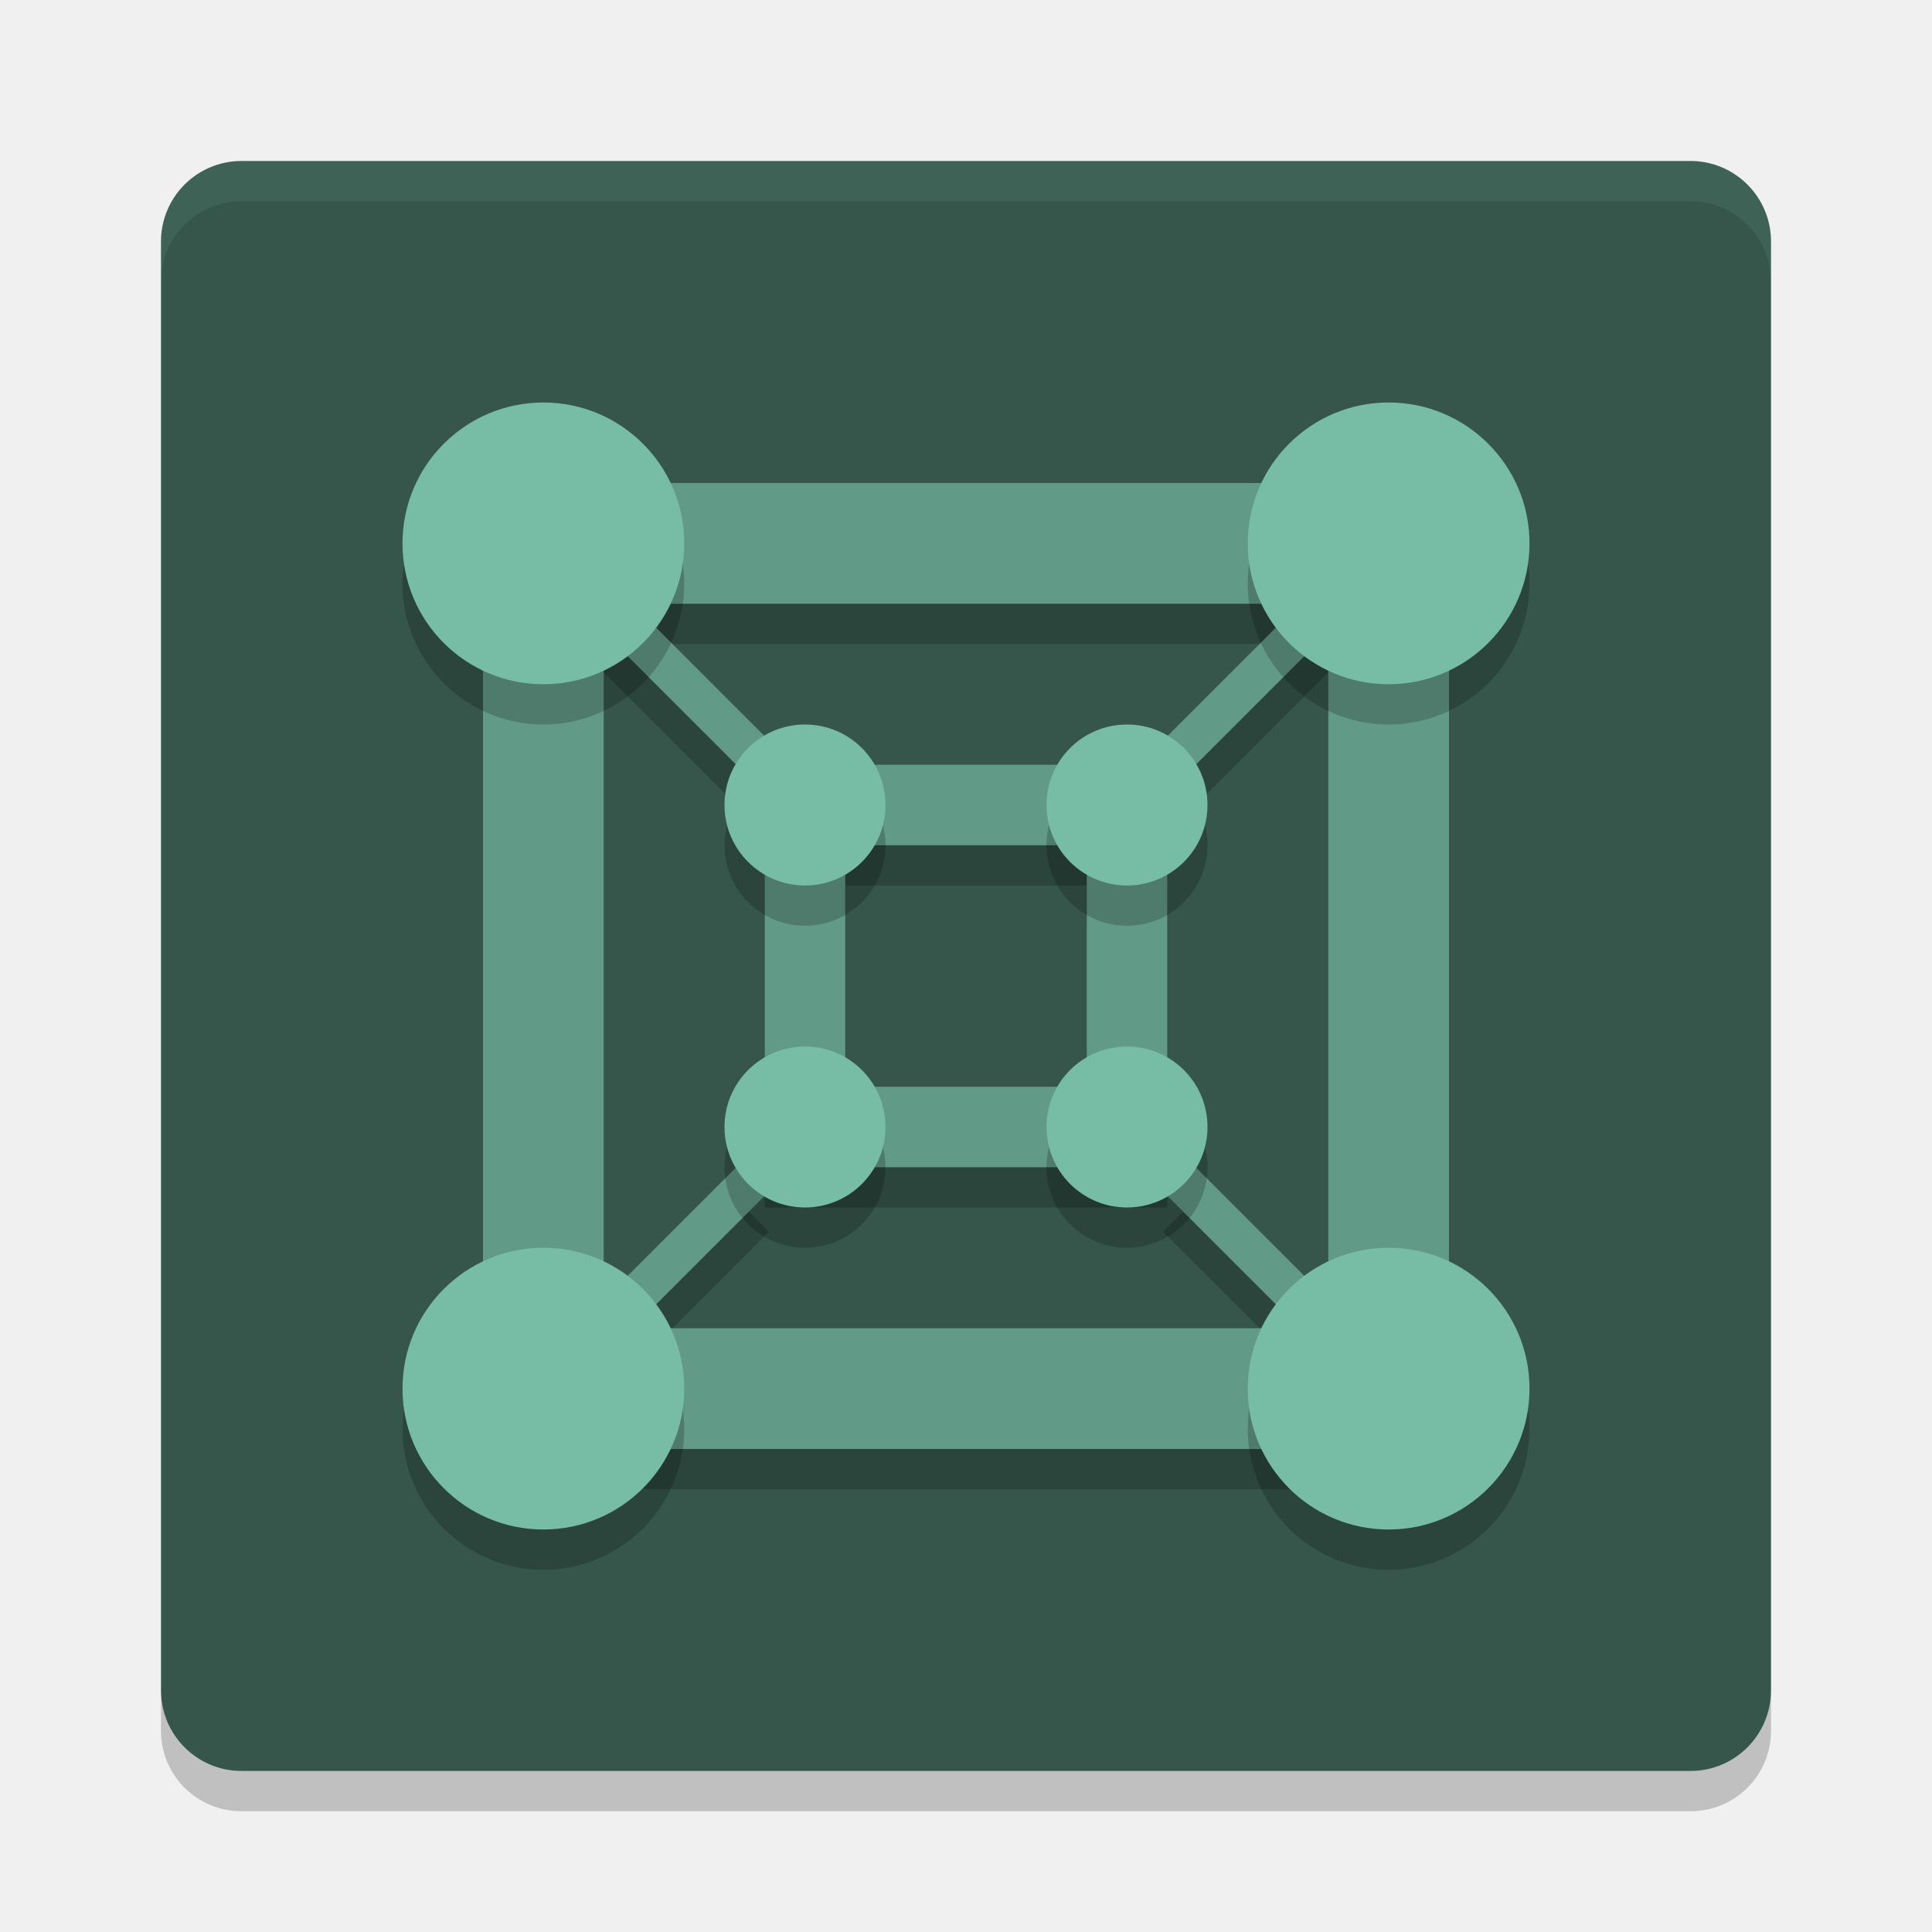
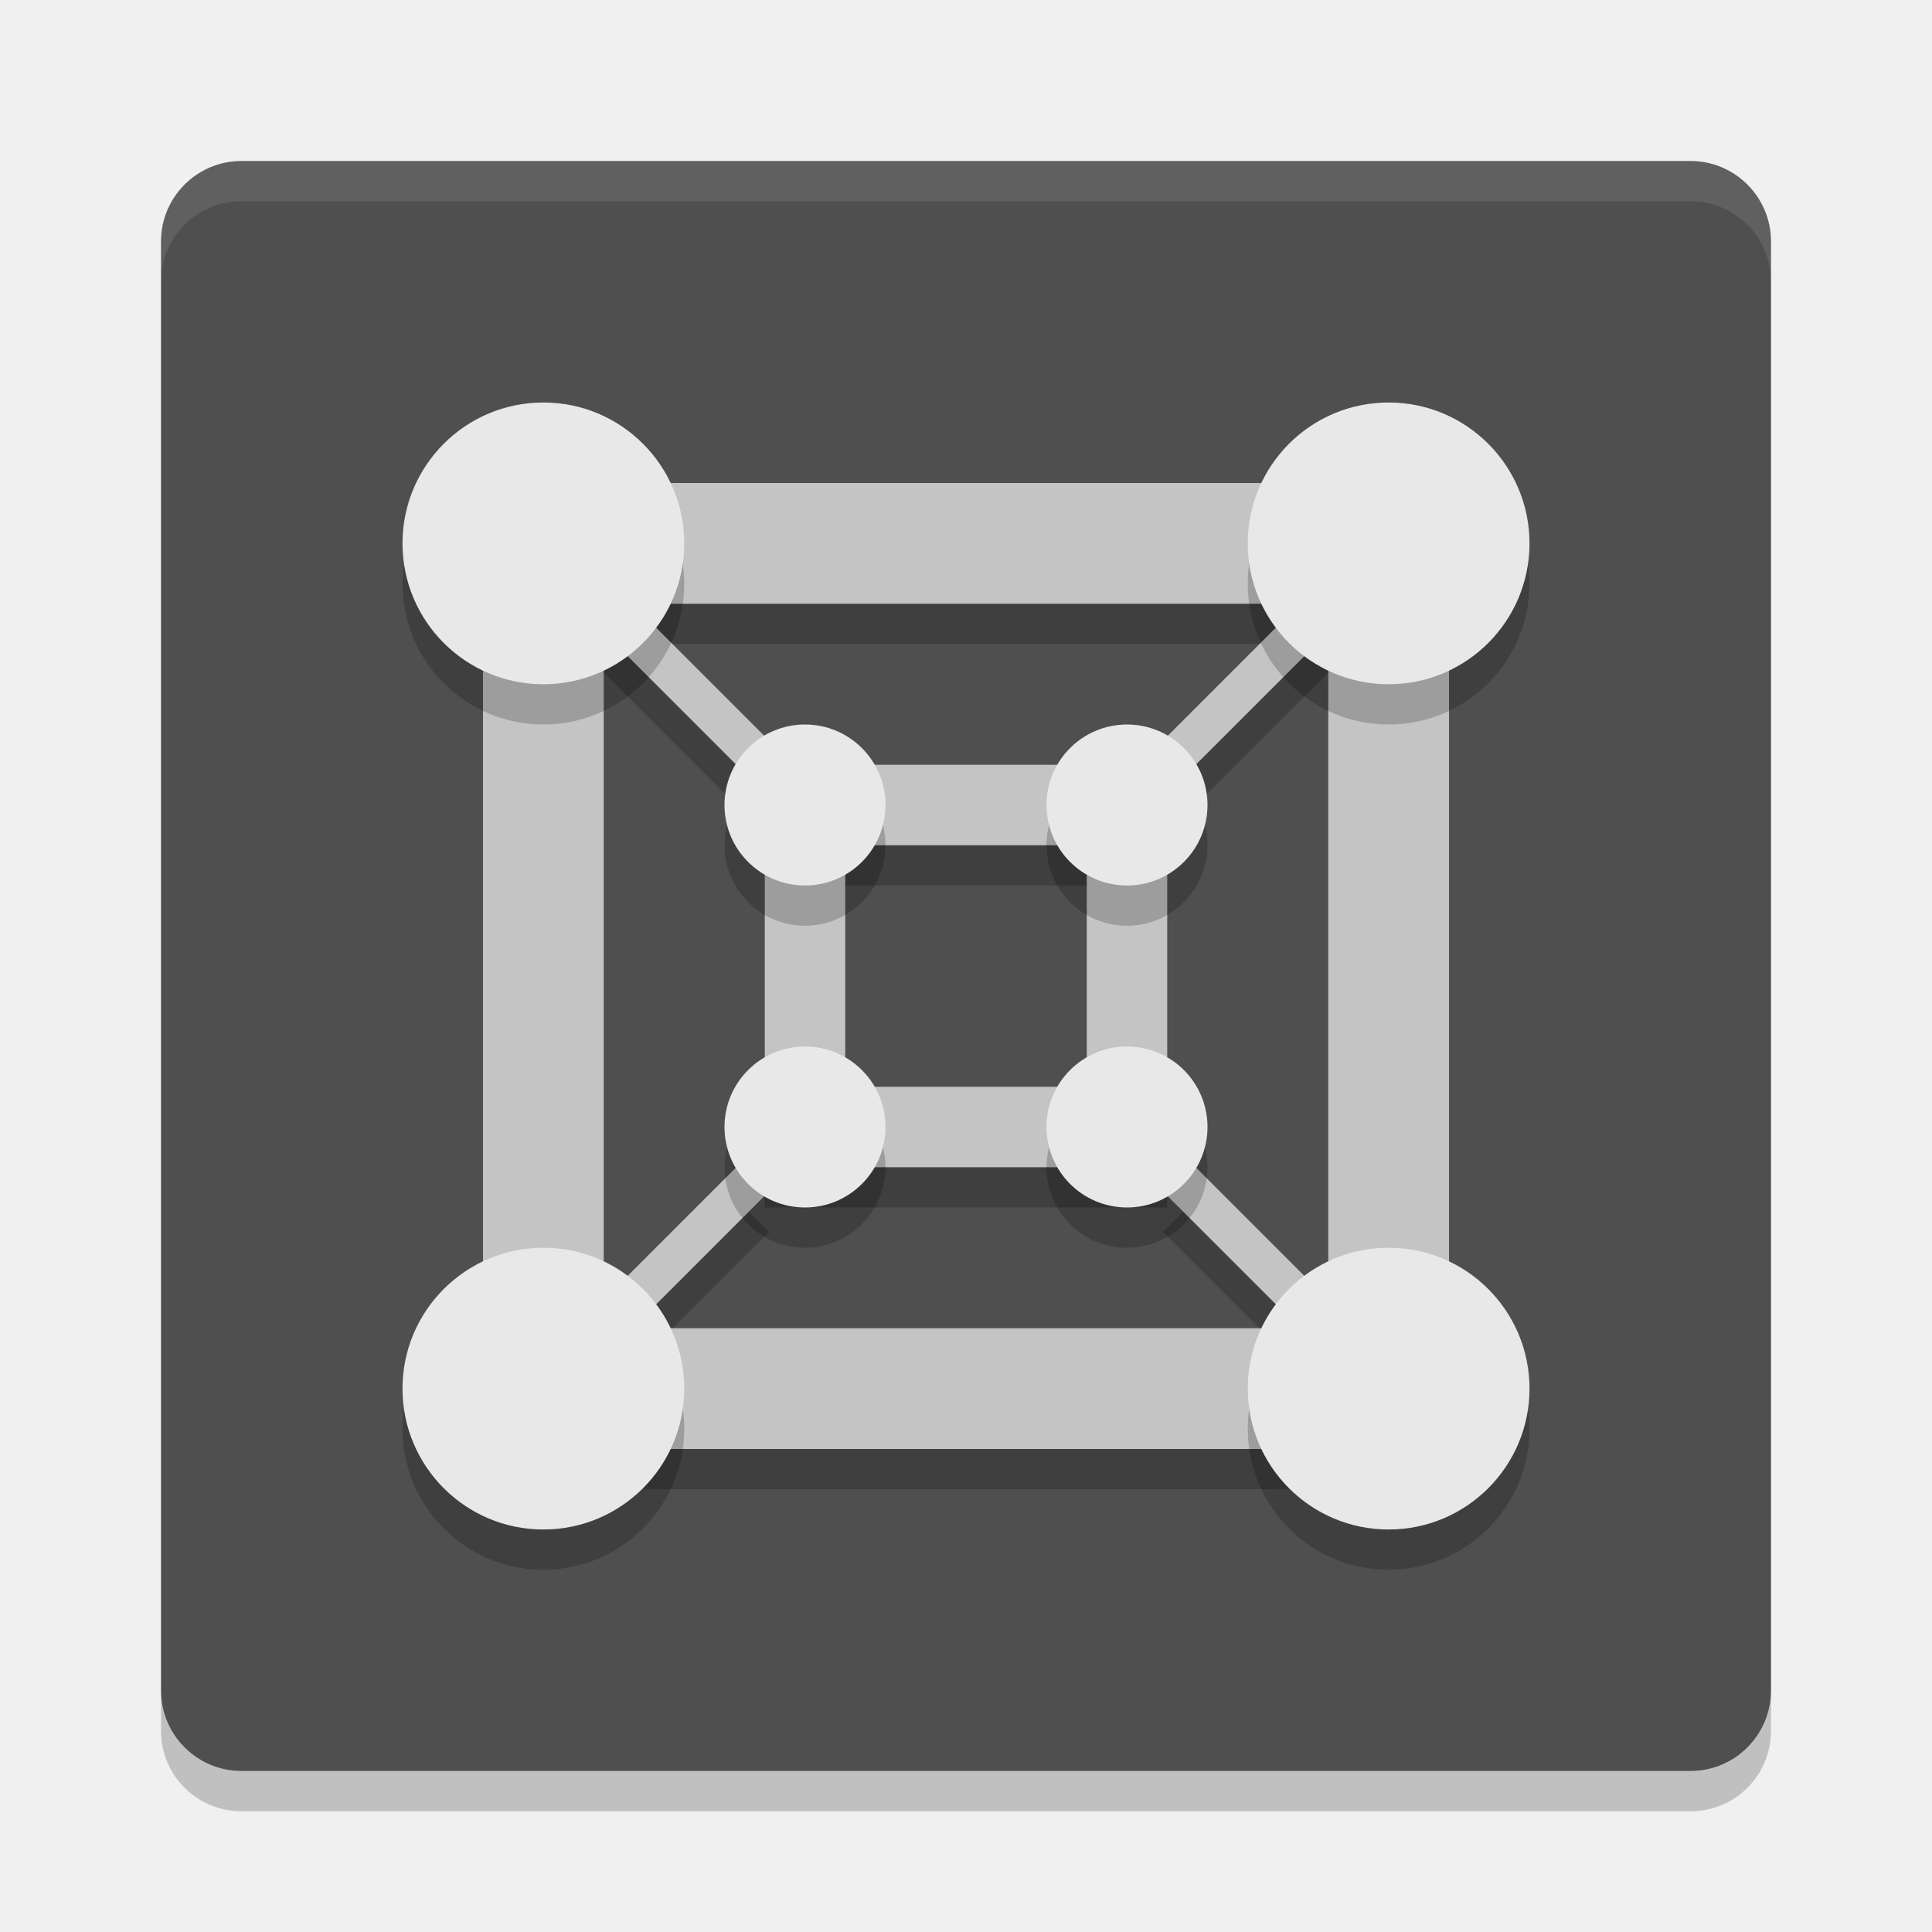
<svg xmlns="http://www.w3.org/2000/svg" width="48" height="48" version="1">
-   <rect fill="#36564b" width="40" height="40" x="4" y="4" rx="2" ry="2" />
-   <path fill="#84d2b8" opacity=".1" d="m6 4c-1.108 0-2 0.892-2 2v1c0-1.108 0.892-2 2-2h36c1.108 0 2 0.892 2 2v-1c0-1.108-0.892-2-2-2h-36z" />
+   <rect fill="#4f4f4f" width="40" height="40" x="4" y="4" rx="2" ry="2" />
+   <path fill="#fff" opacity=".1" d="m6 4c-1.108 0-2 0.892-2 2v1c0-1.108 0.892-2 2-2h36c1.108 0 2 0.892 2 2v-1c0-1.108-0.892-2-2-2h-36z" />
  <path opacity=".2" d="m6 45c-1.108 0-2-0.892-2-2v-1c0 1.108 0.892 2 2 2h36c1.108 0 2-0.892 2-2v1c0 1.108-0.892 2-2 2h-36z" />
  <g style="enable-background:new" transform="translate(-88,-244)">
    <path opacity=".2" d="m100 257v24h24v-24h-24zm3.707 3h16.586l-3.397 3.397 0.707 0.707 3.397-3.397v16.586l-3.397-3.397-0.707 0.707 3.397 3.397h-16.586l3.397-3.397-0.707-0.707-3.397 3.397v-16.586l3.397 3.397 0.707-0.707-3.4-3.4zm3.293 4v10h10v-10h-10zm2 2h6v6h-6v-6z" />
-     <path fill="#619a87" transform="translate(0,-244)" d="m100 500v24h24v-24h-24zm3.707 3h16.586l-3.397 3.397 0.707 0.707 3.397-3.397v16.586l-3.397-3.397-0.707 0.707 3.397 3.397h-16.586l3.397-3.397-0.707-0.707-3.397 3.397v-16.586l3.397 3.397 0.707-0.707-3.4-3.4zm3.293 4v10h10v-10h-10zm2 2h6v6h-6v-6z" />
+     <path fill="#c4c4c4" transform="translate(0,-244)" d="m100 500v24h24v-24h-24zm3.707 3h16.586l-3.397 3.397 0.707 0.707 3.397-3.397v16.586l-3.397-3.397-0.707 0.707 3.397 3.397h-16.586l3.397-3.397-0.707-0.707-3.397 3.397v-16.586l3.397 3.397 0.707-0.707-3.4-3.4zm3.293 4v10h10v-10h-10zm2 2h6v6h-6v-6z" />
    <path opacity=".2" d="m101.5 255a3.5 3.5 0 0 0 -3.5 3.5 3.5 3.5 0 0 0 3.5 3.5 3.5 3.5 0 0 0 3.5 -3.5 3.5 3.5 0 0 0 -3.5 -3.5zm21 0a3.5 3.5 0 0 0 -3.5 3.5 3.5 3.5 0 0 0 3.5 3.5 3.5 3.5 0 0 0 3.5 -3.5 3.5 3.5 0 0 0 -3.5 -3.5zm-14.5 8a2 2 0 0 0 -2 2 2 2 0 0 0 2 2 2 2 0 0 0 2 -2 2 2 0 0 0 -2 -2zm8 0a2 2 0 0 0 -2 2 2 2 0 0 0 2 2 2 2 0 0 0 2 -2 2 2 0 0 0 -2 -2zm-8 8a2 2 0 0 0 -2 2 2 2 0 0 0 2 2 2 2 0 0 0 2 -2 2 2 0 0 0 -2 -2zm8 0a2 2 0 0 0 -2 2 2 2 0 0 0 2 2 2 2 0 0 0 2 -2 2 2 0 0 0 -2 -2zm-14.5 5a3.5 3.5 0 0 0 -3.5 3.5 3.5 3.5 0 0 0 3.5 3.5 3.5 3.5 0 0 0 3.5 -3.5 3.5 3.5 0 0 0 -3.5 -3.5zm21 0a3.5 3.5 0 0 0 -3.5 3.5 3.5 3.5 0 0 0 3.5 3.5 3.5 3.5 0 0 0 3.5 -3.5 3.5 3.5 0 0 0 -3.5 -3.5z" />
-     <path fill="#77bca5" transform="translate(0,-244)" d="m101.5 498a3.5 3.5 0 0 0 -3.5 3.5 3.5 3.5 0 0 0 3.5 3.5 3.5 3.5 0 0 0 3.5 -3.5 3.5 3.5 0 0 0 -3.5 -3.5zm21 0a3.5 3.5 0 0 0 -3.5 3.5 3.5 3.5 0 0 0 3.5 3.5 3.5 3.5 0 0 0 3.5 -3.5 3.5 3.5 0 0 0 -3.5 -3.5zm-14.5 8a2 2 0 0 0 -2 2 2 2 0 0 0 2 2 2 2 0 0 0 2 -2 2 2 0 0 0 -2 -2zm8 0a2 2 0 0 0 -2 2 2 2 0 0 0 2 2 2 2 0 0 0 2 -2 2 2 0 0 0 -2 -2zm-8 8a2 2 0 0 0 -2 2 2 2 0 0 0 2 2 2 2 0 0 0 2 -2 2 2 0 0 0 -2 -2zm8 0a2 2 0 0 0 -2 2 2 2 0 0 0 2 2 2 2 0 0 0 2 -2 2 2 0 0 0 -2 -2zm-14.5 5a3.5 3.5 0 0 0 -3.5 3.5 3.5 3.5 0 0 0 3.5 3.5 3.5 3.5 0 0 0 3.5 -3.5 3.5 3.5 0 0 0 -3.5 -3.5zm21 0a3.5 3.5 0 0 0 -3.5 3.5 3.5 3.5 0 0 0 3.5 3.5 3.5 3.5 0 0 0 3.5 -3.5 3.5 3.5 0 0 0 -3.5 -3.5z" />
+     <path fill="#e8e8e8" transform="translate(0,-244)" d="m101.5 498a3.5 3.5 0 0 0 -3.5 3.5 3.5 3.5 0 0 0 3.5 3.5 3.5 3.5 0 0 0 3.5 -3.5 3.5 3.5 0 0 0 -3.5 -3.5zm21 0a3.5 3.5 0 0 0 -3.5 3.5 3.5 3.5 0 0 0 3.5 3.5 3.5 3.5 0 0 0 3.5 -3.5 3.5 3.5 0 0 0 -3.5 -3.5zm-14.5 8a2 2 0 0 0 -2 2 2 2 0 0 0 2 2 2 2 0 0 0 2 -2 2 2 0 0 0 -2 -2zm8 0a2 2 0 0 0 -2 2 2 2 0 0 0 2 2 2 2 0 0 0 2 -2 2 2 0 0 0 -2 -2zm-8 8a2 2 0 0 0 -2 2 2 2 0 0 0 2 2 2 2 0 0 0 2 -2 2 2 0 0 0 -2 -2zm8 0a2 2 0 0 0 -2 2 2 2 0 0 0 2 2 2 2 0 0 0 2 -2 2 2 0 0 0 -2 -2zm-14.5 5a3.5 3.5 0 0 0 -3.5 3.5 3.5 3.5 0 0 0 3.5 3.5 3.5 3.5 0 0 0 3.5 -3.5 3.5 3.5 0 0 0 -3.5 -3.5zm21 0a3.5 3.5 0 0 0 -3.5 3.5 3.5 3.5 0 0 0 3.5 3.5 3.5 3.5 0 0 0 3.5 -3.5 3.5 3.5 0 0 0 -3.5 -3.5z" />
  </g>
</svg>
